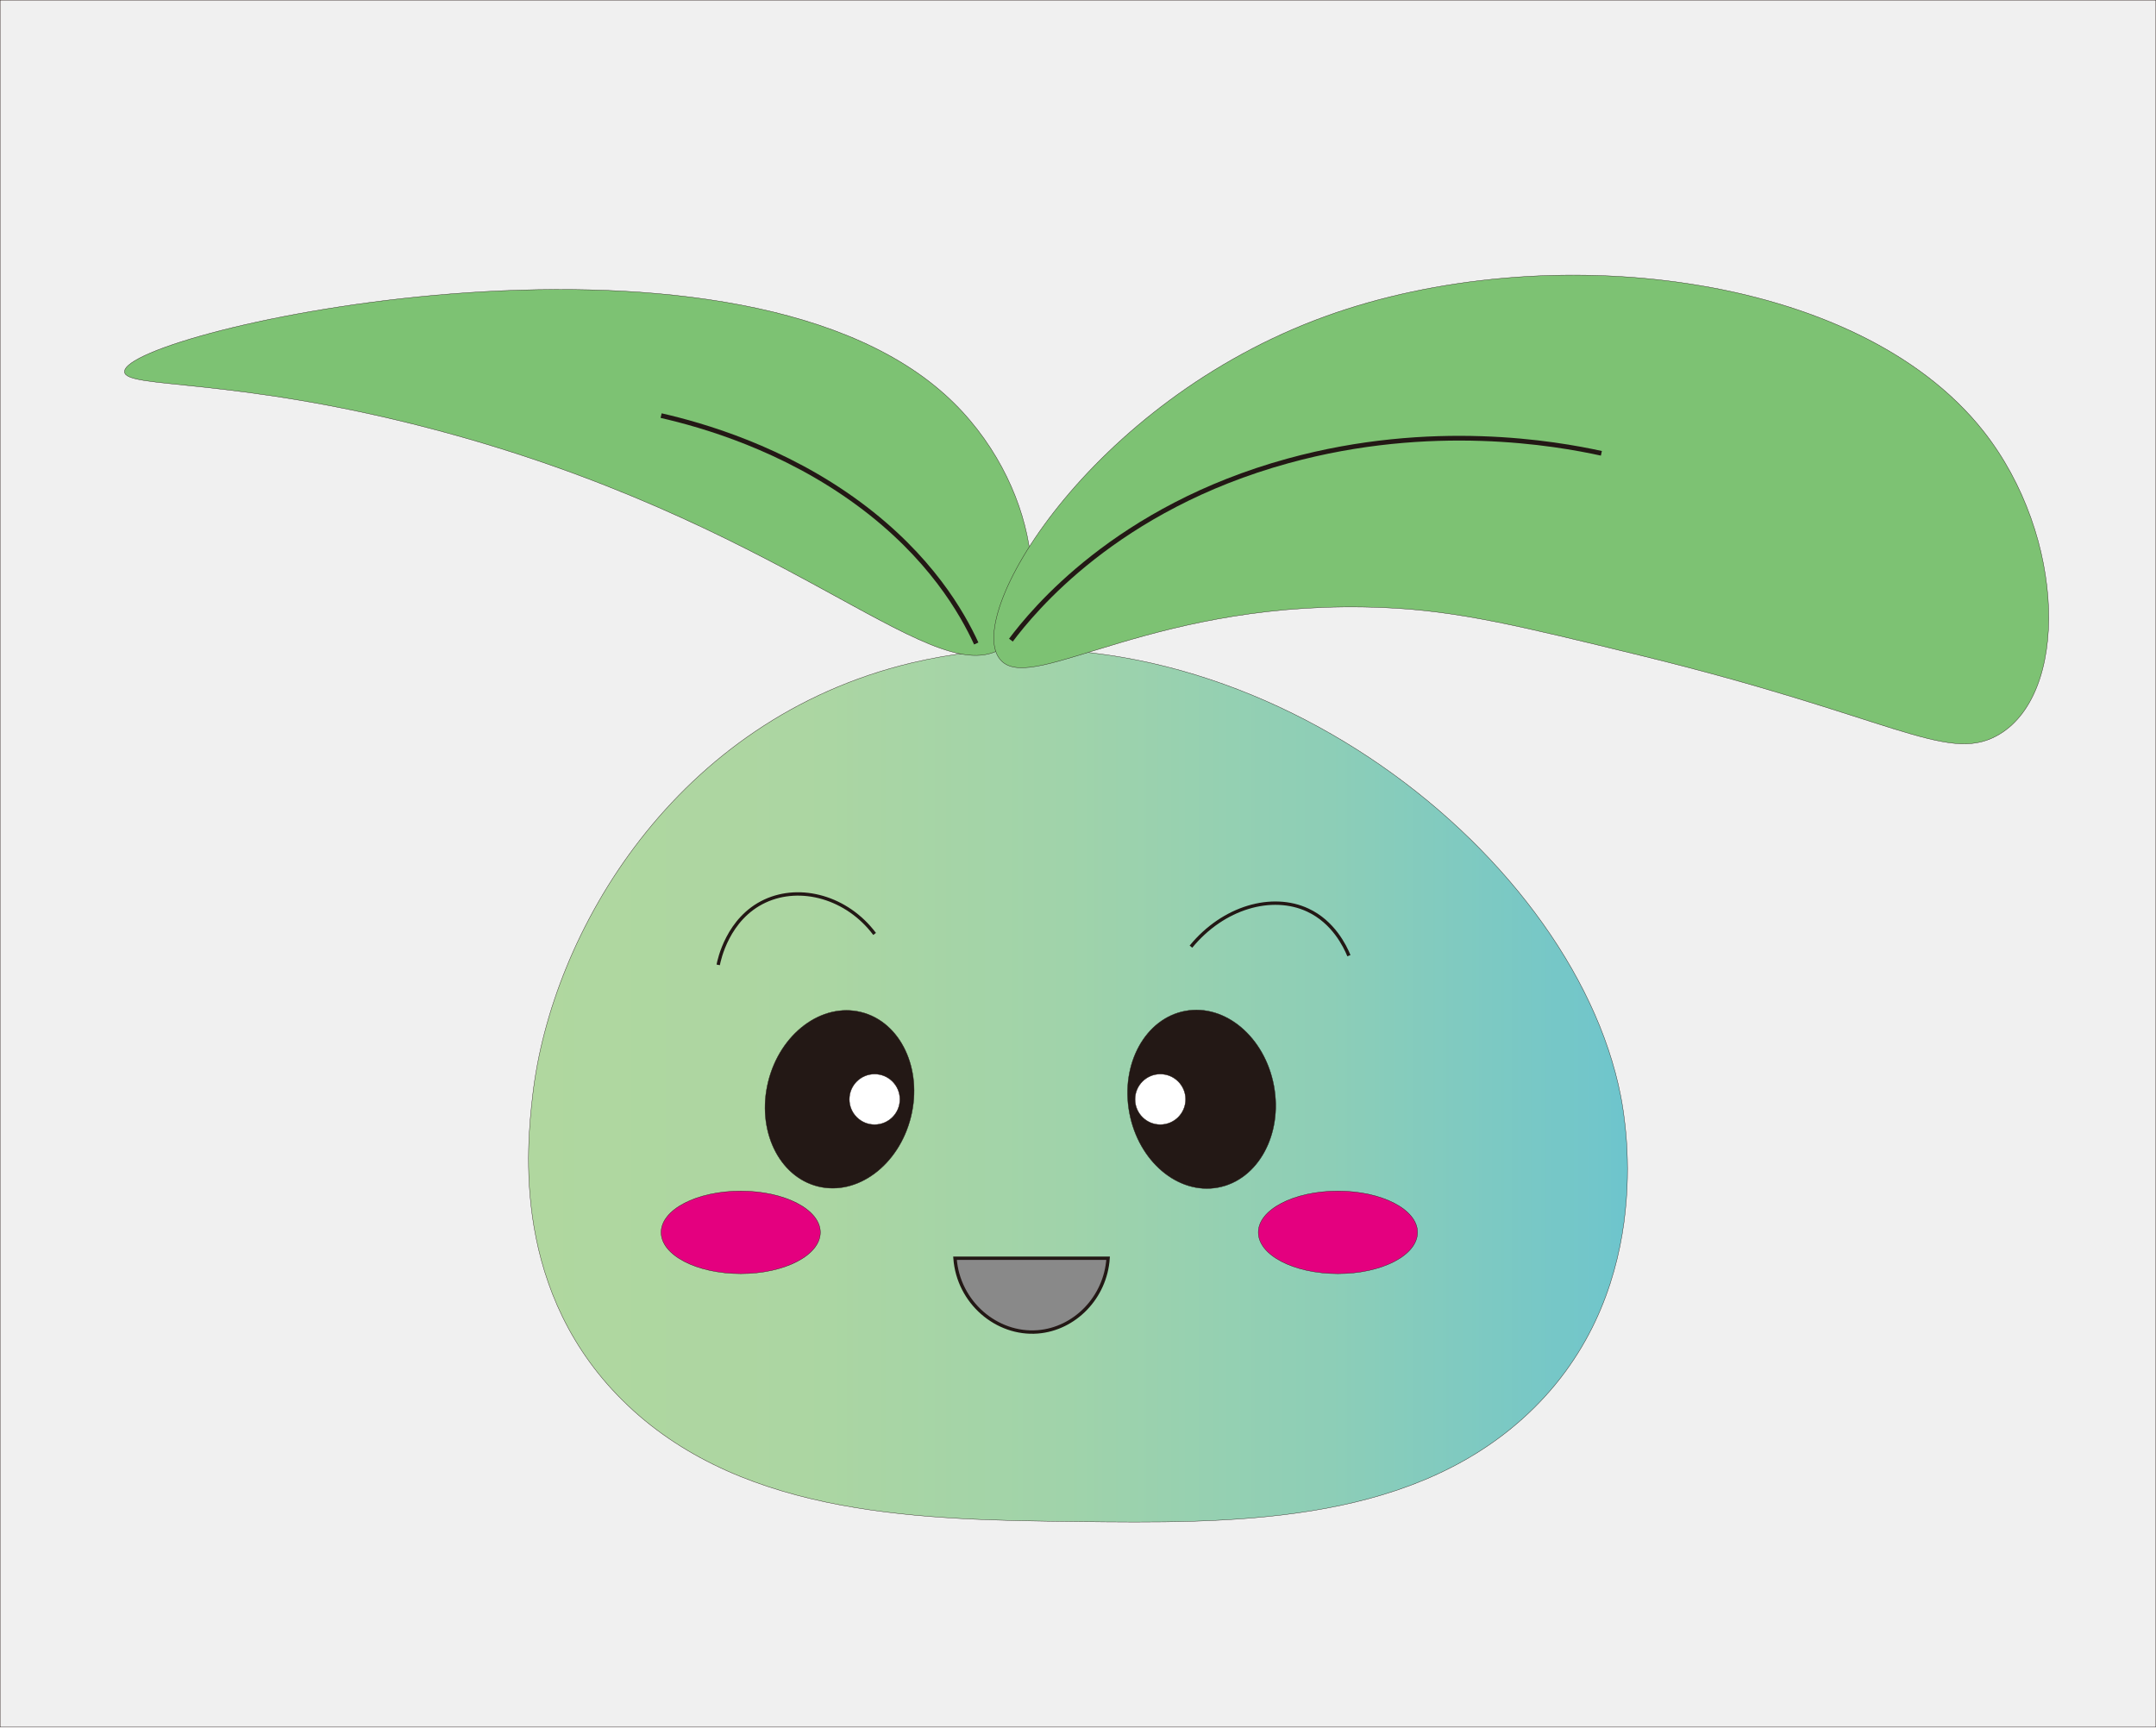
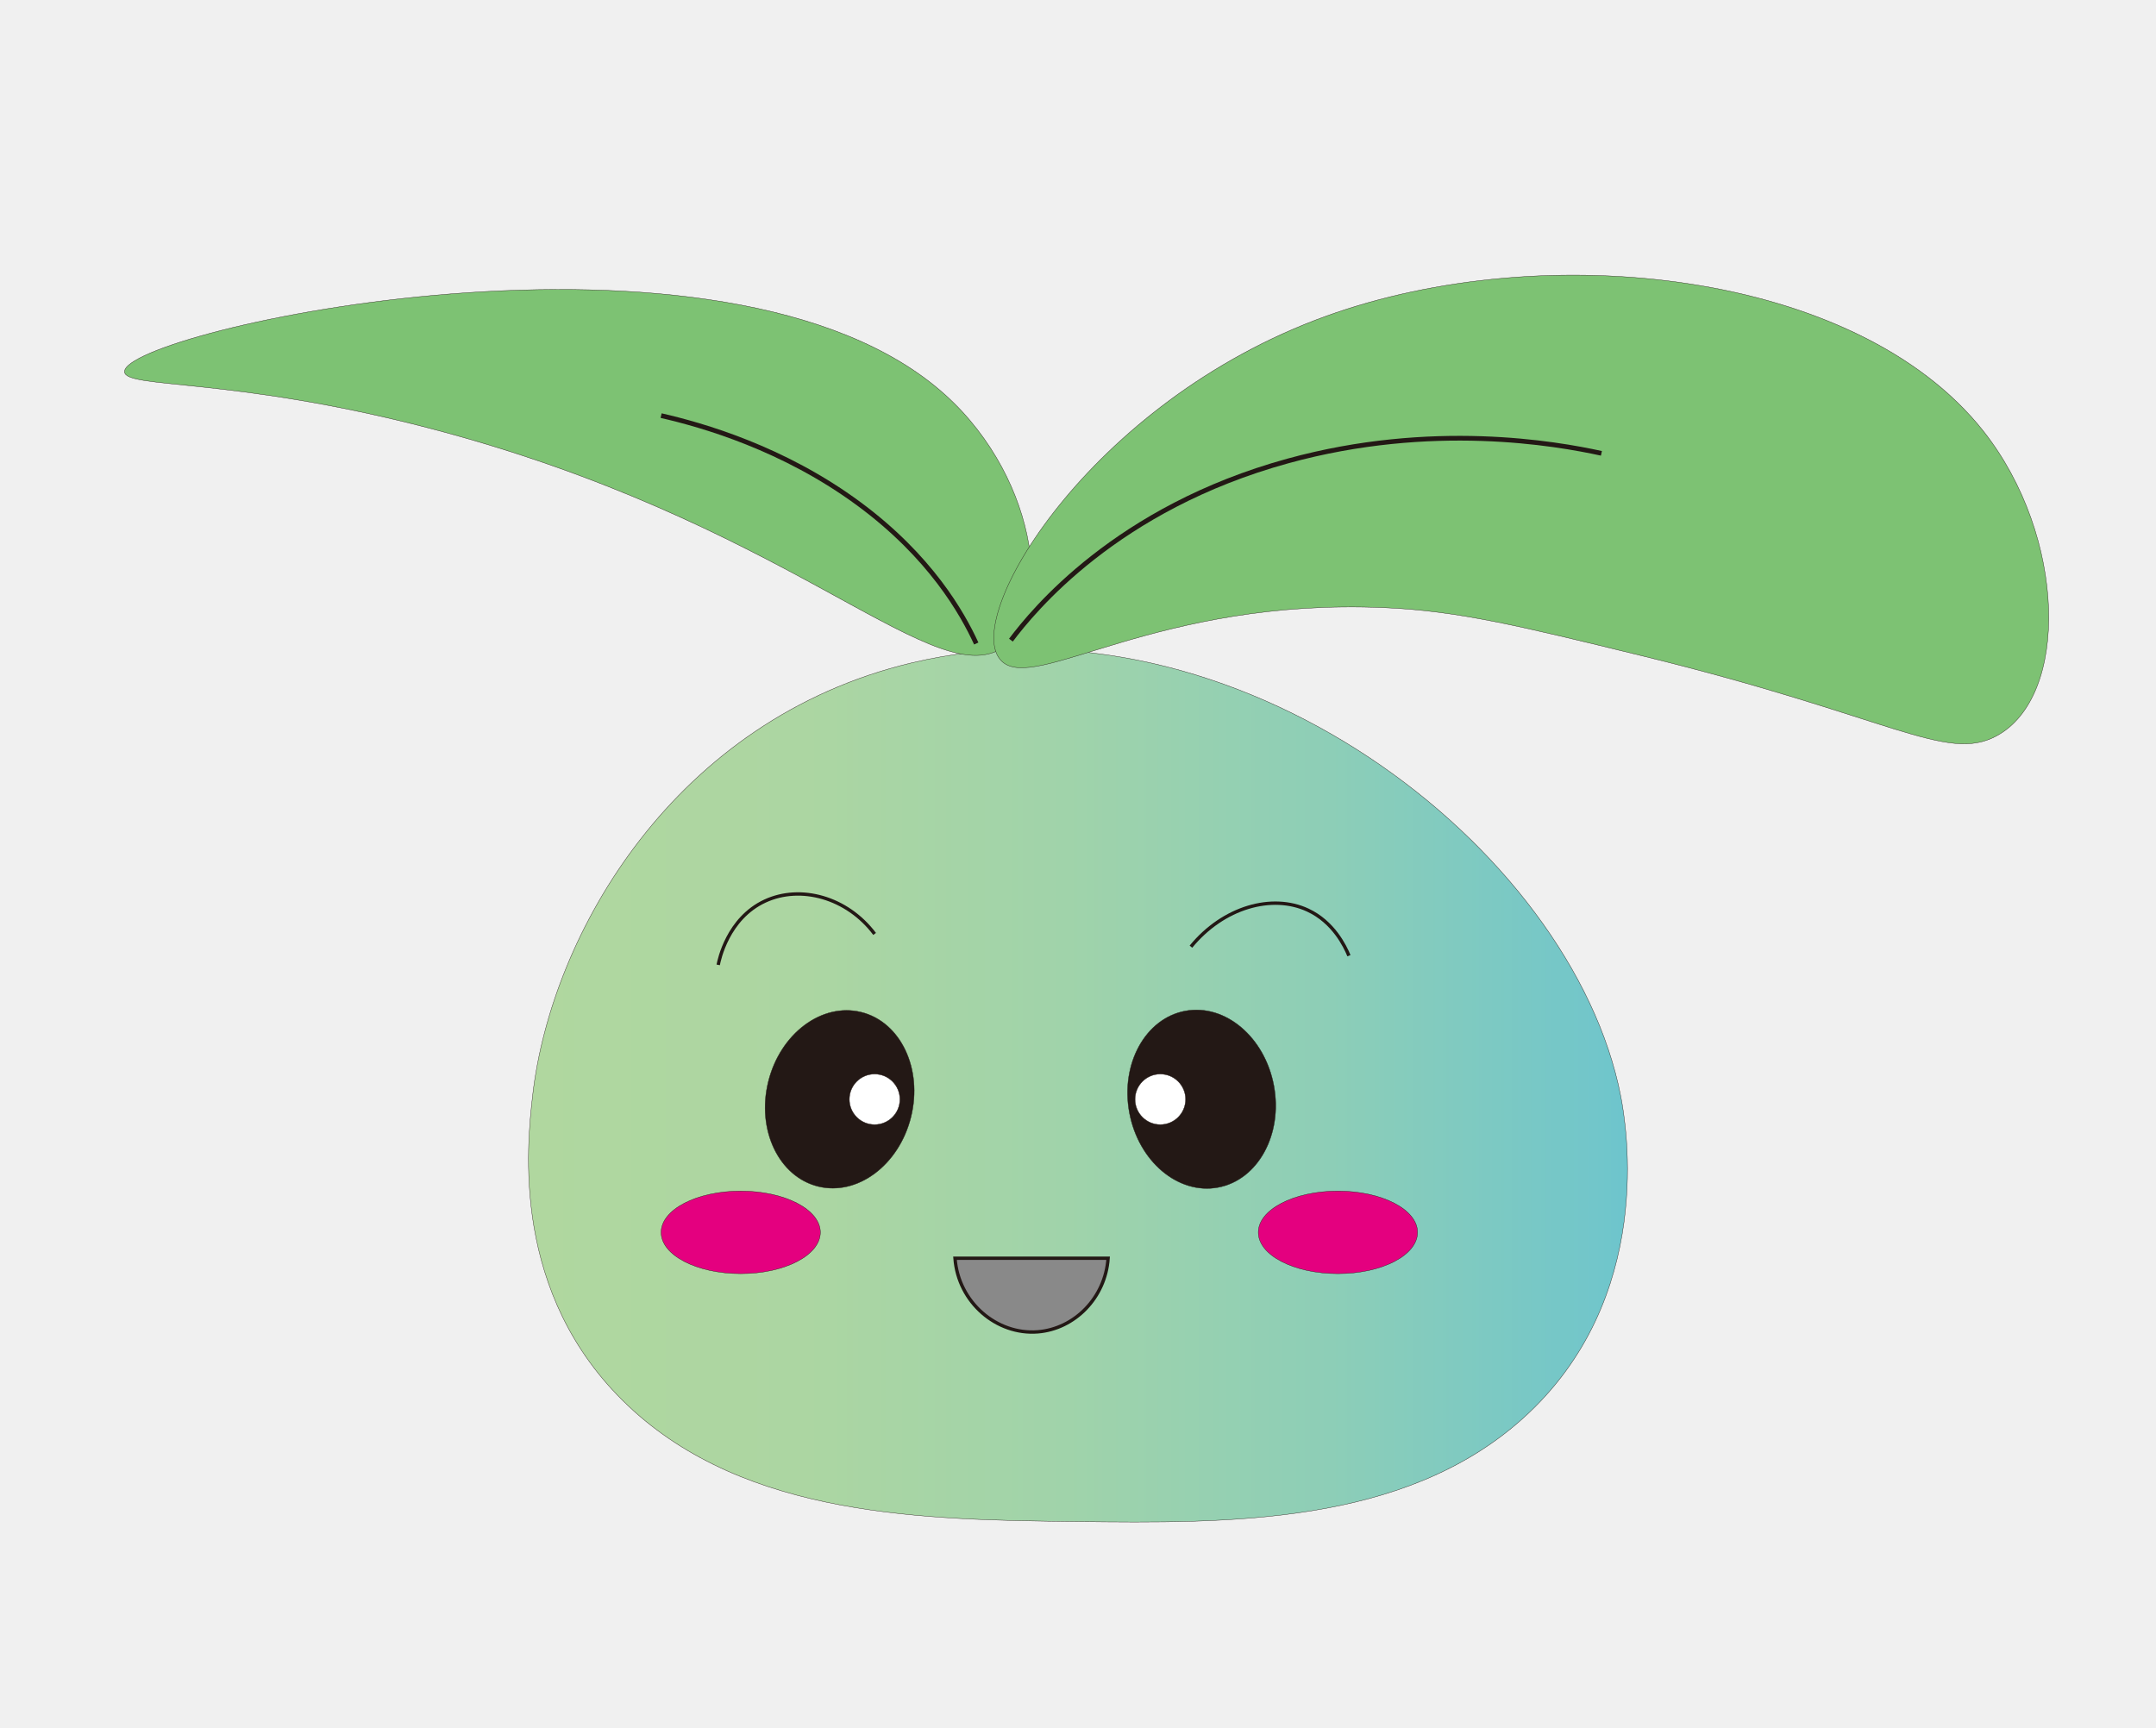
- <svg xmlns="http://www.w3.org/2000/svg" id="Layer_1" data-name="Layer 1" viewBox="0 0 6401 5128.63">
-   <defs>
-     <style>.cls-1,.cls-2,.cls-3,.cls-4,.cls-5,.cls-6,.cls-7,.cls-8,.cls-9{stroke:#231815;stroke-miterlimit:10;}.cls-1{fill:url(#linear-gradient);}.cls-2{fill:#7dc273;}.cls-3{fill:#fff;}.cls-4{fill:#231815;}.cls-5,.cls-8,.cls-9{fill:none;}.cls-5{stroke-width:14px;}.cls-6{fill:#e4007f;}.cls-7{fill:#898989;}.cls-7,.cls-8{stroke-width:10px;}</style>
-     <linearGradient id="linear-gradient" x1="1569.88" y1="3223.07" x2="4832.74" y2="3223.07" gradientUnits="userSpaceOnUse">
-       <stop offset="0" stop-color="#b0d79f" />
-       <stop offset="0.25" stop-color="#acd6a2" />
-       <stop offset="0.49" stop-color="#a0d3aa" />
-       <stop offset="0.73" stop-color="#8dceb7" />
-       <stop offset="0.97" stop-color="#72c6ca" />
-       <stop offset="1" stop-color="#6dc5cd" />
-     </linearGradient>
-   </defs>
-   <path class="cls-1" d="M4812.76,3254.6c15.79,81.1,106.78,601.15-292.4,958.29-353.13,315.94-872.53,309.94-1323,304.73-446.8-5.16-980.6-11.33-1332.59-344.82-349.08-330.74-299-774.64-282.82-918.2,54.71-485,423.6-1120,1126.47-1287.08C3664.78,1740.16,4668.72,2514.69,4812.76,3254.6Z" transform="translate(-0.81 0.5)" />
-   <path class="cls-2" d="M2807.43,1172.18c283.28,255.59,324.28,672.25,158.36,757.94-212,109.5-639.7-384.32-1687.61-658.38-586.9-153.5-906.76-117.34-907.69-168.48C368.3,982.25,2155.51,584,2807.43,1172.18Z" transform="translate(-0.81 0.5)" />
-   <path class="cls-3" d="M3536.64,1600.18" transform="translate(-0.81 0.5)" />
-   <path class="cls-2" d="M4876,1946.89c738.23,180.66,902.27,317.73,1051.29,238.42,218.12-116.08,209.65-592.21-38.22-906-376-476-1300.54-575.54-1949.68-341.73-705.74,254.19-1089.56,903.74-964.79,1025,98.45,95.67,461.25-188.43,1136.82-158.73C4330.84,1813.48,4512.56,1858,4876,1946.89Z" transform="translate(-0.81 0.5)" />
-   <path class="cls-3" d="M3445.73,1654.73" transform="translate(-0.81 0.5)" />
-   <path class="cls-3" d="M5009.36,2818.36" transform="translate(-0.81 0.5)" />
-   <ellipse class="cls-4" cx="2493.47" cy="3263.82" rx="266.5" ry="218.18" transform="translate(-1274.37 4901.21) rotate(-76.11)" />
-   <circle class="cls-3" cx="2596.66" cy="3264.32" r="75" />
-   <path class="cls-5" d="M3002.18,1900.25c65-86.41,312.82-392.17,822.75-532.23,426.71-117.21,795.13-52,930.26-22.49" transform="translate(-0.81 0.5)" />
-   <path class="cls-5" d="M2899.21,1910.27c-41.34-90-136.43-258.2-348.6-414.83-223.81-165.23-464.31-233.76-587-261.86" transform="translate(-0.81 0.5)" />
-   <ellipse class="cls-4" cx="3568.18" cy="3263.82" rx="218.18" ry="266.5" transform="translate(-534.77 703.68) rotate(-10.48)" />
-   <circle class="cls-3" cx="3444.92" cy="3264.32" r="75" />
-   <ellipse class="cls-6" cx="2199.19" cy="3659.32" rx="236.36" ry="122.73" />
-   <ellipse class="cls-6" cx="3972.18" cy="3659.32" rx="236.36" ry="122.73" />
-   <path class="cls-7" d="M2836.13,3735.63c9.68,131.53,124.16,228.25,245.69,218.64,109.15-8.63,201-101.24,208.86-218.64Z" transform="translate(-0.81 0.5)" />
-   <path class="cls-8" d="M2133.12,2864.57c2.58-13.69,28-138.06,138.88-189.52,105.33-48.9,243.51-11.42,325.47,97.64" transform="translate(-0.81 0.5)" />
-   <path class="cls-8" d="M3536.64,2810.46c96.16-117.3,241.07-158.07,347.16-108.49,75.67,35.36,110,106.59,121.86,135.27" transform="translate(-0.81 0.5)" />
-   <rect class="cls-9" x="0.5" y="0.5" width="6400" height="5127.63" />
+ <svg xmlns="http://www.w3.org/2000/svg" version="1.1" id="Layer_1" x="0px" y="0px" viewBox="0 0 6401 5128.6" style="enable-background:new 0 0 6401 5128.6;" xml:space="preserve">
+   <style type="text/css">
+ 	.st0{fill:url(#SVGID_1_);stroke:#231815;stroke-miterlimit:10;}
+ 	.st1{fill:#7DC273;stroke:#231815;stroke-miterlimit:10;}
+ 	.st2{fill:#FFFFFF;stroke:#231815;stroke-miterlimit:10;}
+ 	.st3{fill:#231815;stroke:#231815;stroke-miterlimit:10;}
+ 	.st4{fill:none;stroke:#231815;stroke-width:14;stroke-miterlimit:10;}
+ 	.st5{fill:#E4007F;stroke:#231815;stroke-miterlimit:10;}
+ 	.st6{fill:#898989;stroke:#231815;stroke-width:10;stroke-miterlimit:10;}
+ 	.st7{fill:none;stroke:#231815;stroke-width:10;stroke-miterlimit:10;}
+ </style>
+   <linearGradient id="SVGID_1_" gradientUnits="userSpaceOnUse" x1="1569.88" y1="1904.929" x2="4832.739" y2="1904.929" gradientTransform="matrix(1 0 0 -1 -0.81 5128.5)">
+     <stop offset="0" style="stop-color:#B0D79F" />
+     <stop offset="0.25" style="stop-color:#ACD6A2" />
+     <stop offset="0.49" style="stop-color:#A0D3AA" />
+     <stop offset="0.73" style="stop-color:#8DCEB7" />
+     <stop offset="0.97" style="stop-color:#72C6CA" />
+     <stop offset="1" style="stop-color:#6DC5CD" />
+   </linearGradient>
+   <path class="st0" d="M4811.9,3255.1c15.8,81.1,106.8,601.1-292.4,958.3c-353.1,315.9-872.5,309.9-1323,304.7  c-446.8-5.2-980.6-11.3-1332.6-344.8c-349.1-330.7-299-774.6-282.8-918.2c54.7-485,423.6-1120,1126.5-1287.1  C3664,1740.7,4667.9,2515.2,4811.9,3255.1z" />
+   <path class="st1" d="M2806.6,1172.7c283.3,255.6,324.3,672.2,158.4,757.9c-212,109.5-639.7-384.3-1687.6-658.4  c-586.9-153.5-906.8-117.3-907.7-168.5C367.5,982.8,2154.7,584.5,2806.6,1172.7z" />
+   <path class="st2" d="M3535.8,1600.7" />
+   <path class="st1" d="M4875.2,1947.4c738.2,180.7,902.3,317.7,1051.3,238.4c218.1-116.1,209.6-592.2-38.2-906  c-376-476-1300.5-575.5-1949.7-341.7c-705.7,254.2-1089.6,903.7-964.8,1025c98.4,95.7,461.2-188.4,1136.8-158.7  C4330,1814,4511.8,1858.5,4875.2,1947.4z" />
+   <path class="st2" d="M3444.9,1655.2" />
+   <path class="st2" d="M5008.5,2818.9" />
+   <ellipse transform="matrix(0.2401 -0.9708 0.9708 0.2401 -1274.49 4900.273)" class="st3" cx="2492.6" cy="3264.2" rx="266.5" ry="218.2" />
+   <circle class="st2" cx="2596.7" cy="3264.3" r="75" />
+   <path class="st4" d="M3001.4,1900.8c65-86.4,312.8-392.2,822.8-532.2c426.7-117.2,795.1-52,930.3-22.5" />
+   <path class="st4" d="M2898.4,1910.8c-41.3-90-136.4-258.2-348.6-414.8c-223.8-165.2-464.3-233.8-587-261.9" />
+   <ellipse transform="matrix(0.9833 -0.1819 0.1819 0.9833 -534.1897 703.3591)" class="st3" cx="3567.6" cy="3264" rx="218.2" ry="266.5" />
+   <circle class="st2" cx="3444.9" cy="3264.3" r="75" />
+   <ellipse class="st5" cx="2199.2" cy="3659.3" rx="236.4" ry="122.7" />
+   <ellipse class="st5" cx="3972.2" cy="3659.3" rx="236.4" ry="122.7" />
+   <path class="st6" d="M2835.3,3736.1c9.7,131.5,124.2,228.2,245.7,218.6c109.1-8.6,201-101.2,208.9-218.6H2835.3z" />
+   <path class="st7" d="M2132.3,2865.1c2.6-13.7,28-138.1,138.9-189.5c105.3-48.9,243.5-11.4,325.5,97.6" />
+   <path class="st7" d="M3535.8,2811c96.2-117.3,241.1-158.1,347.2-108.5c75.7,35.4,110,106.6,121.9,135.3" />
</svg>
